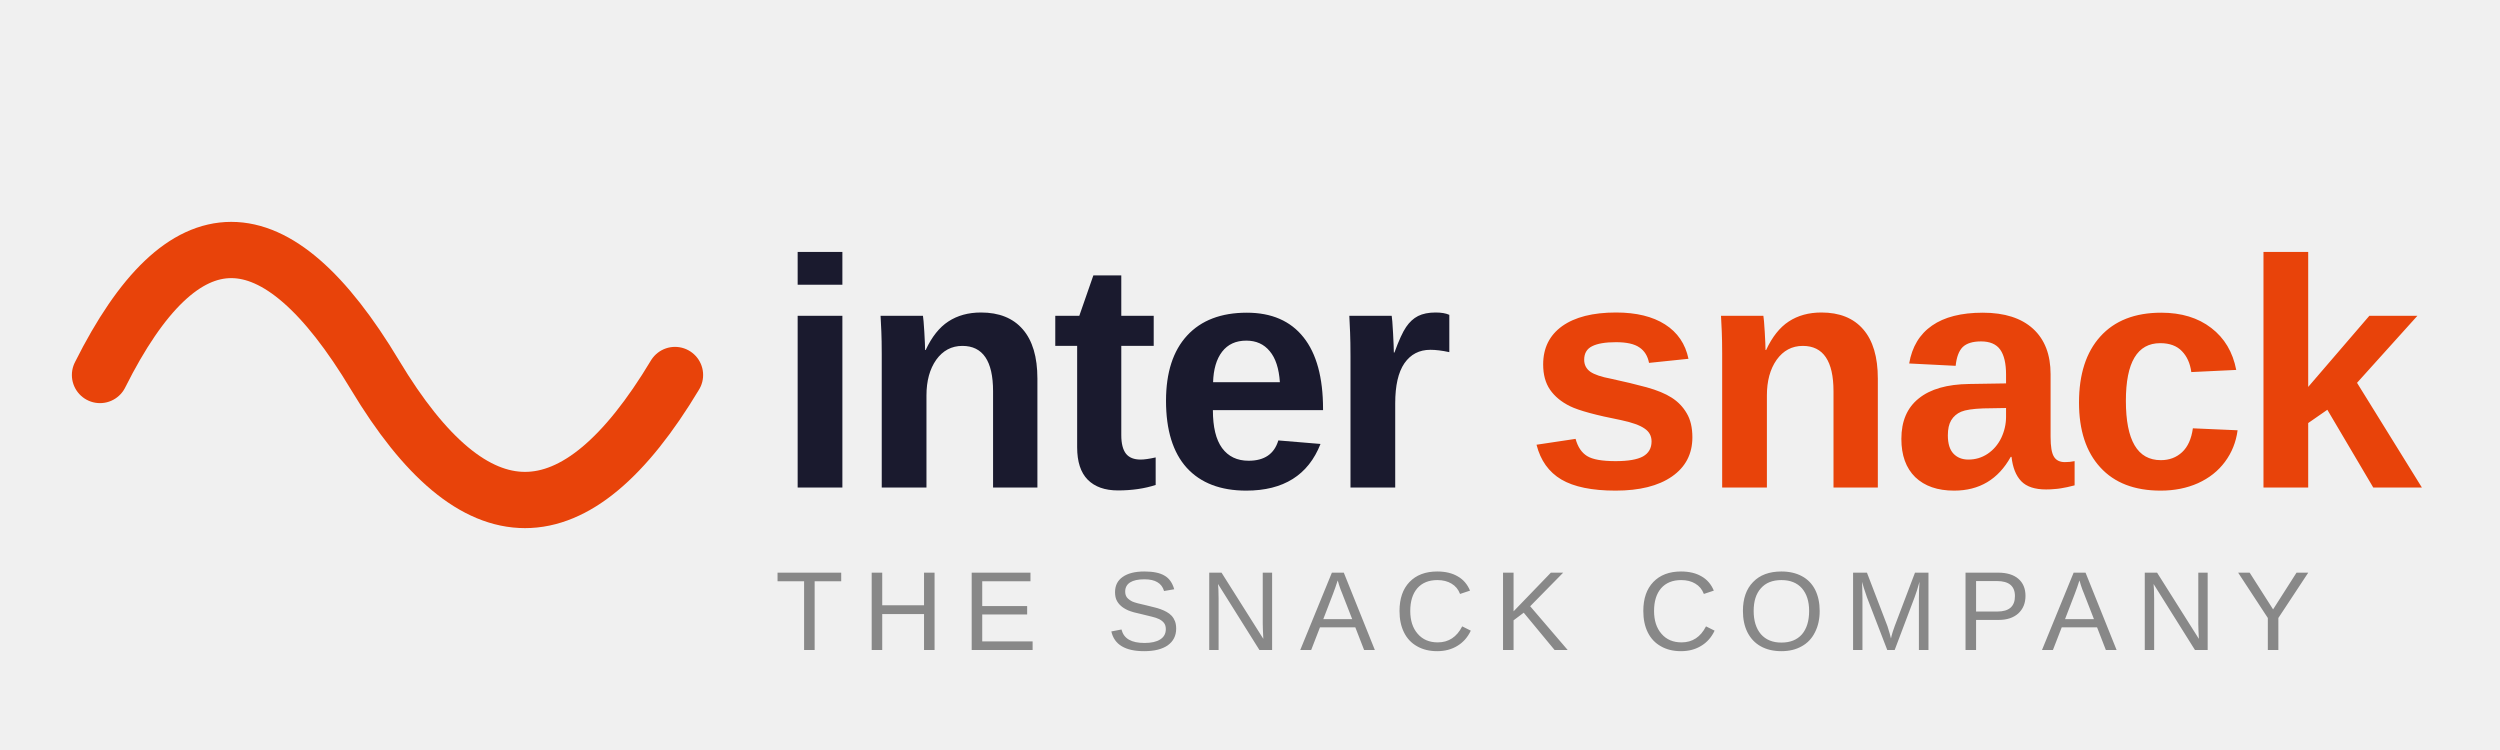
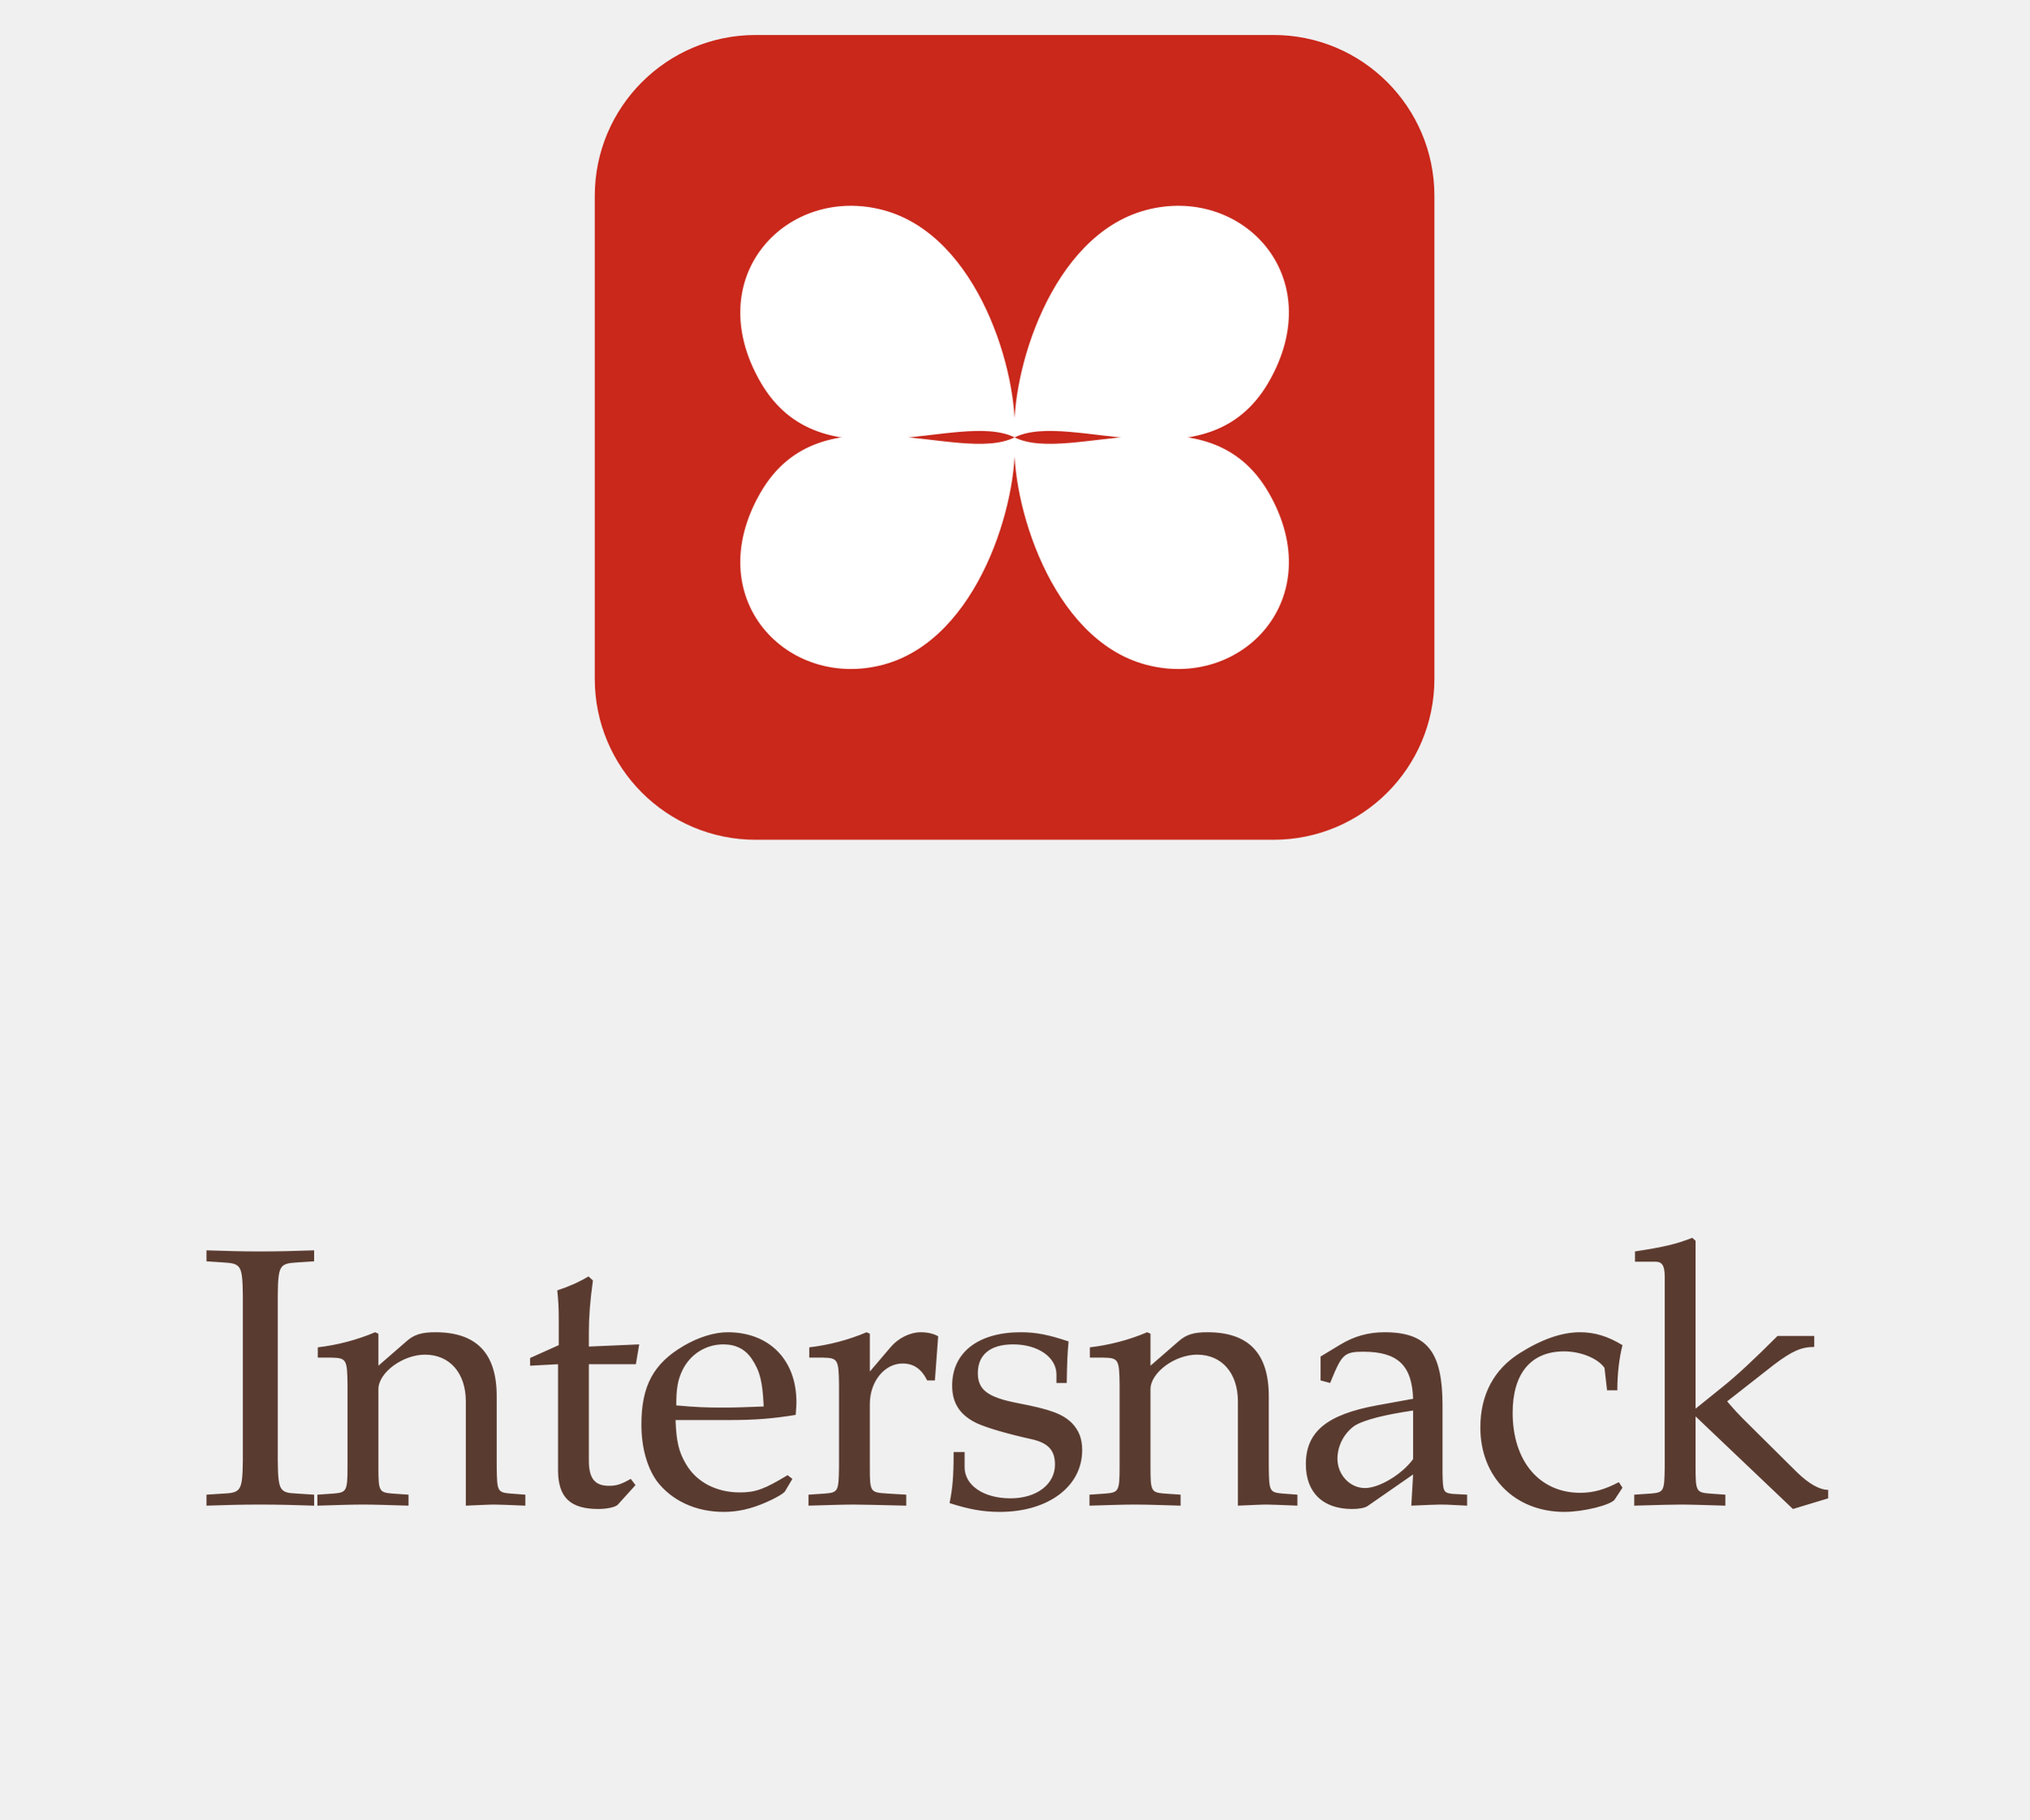
- <svg xmlns="http://www.w3.org/2000/svg" viewBox="0 0 200 60" width="200" height="60">
-   <path d="M8 30 Q18 10 30 30 Q42 50 54 30" stroke="#E8430A" stroke-width="4.5" fill="none" stroke-linecap="round" />
-   <text x="62" y="39" font-family="Arial, Helvetica, sans-serif" font-weight="800" font-size="26" letter-spacing="-0.5" fill="#1A1A2E">inter</text>
-   <text x="122" y="39" font-family="Arial, Helvetica, sans-serif" font-weight="800" font-size="26" letter-spacing="-0.5" fill="#E8430A">snack</text>
-   <text x="62" y="52" font-family="Arial, Helvetica, sans-serif" font-size="9" font-weight="500" letter-spacing="1.5" fill="#888" text-anchor="start">THE SNACK COMPANY</text>
+ <svg xmlns="http://www.w3.org/2000/svg" viewBox="0 0 580 520" width="290" height="260">
+   <rect x="170" y="10" width="240" height="230" rx="46" ry="46" fill="#C9281B" />
+   <g transform="translate(290,125)">
+     <path d="       M 0 0       C -10 -15, -55 -15, -55 -50       C -55 -85, -20 -95, 0 -75       C 20 -55, 10 -15, 0 0 Z     " fill="white" transform="rotate(-30)" />
+     <path d="       M 0 0       C 10 -15, 55 -15, 55 -50       C 55 -85, 20 -95, 0 -75       C -20 -55, -10 -15, 0 0 Z     " fill="white" transform="rotate(30)" />
+     <path d="       M 0 0       C -10 15, -55 15, -55 50       C -55 85, -20 95, 0 75       C 20 55, 10 15, 0 0 Z     " fill="white" transform="rotate(30)" />
+     <path d="       M 0 0       C 10 15, 55 15, 55 50       C 55 85, 20 95, 0 75       C -20 55, -10 15, 0 0 Z     " fill="white" transform="rotate(-30)" />
+   </g>
+   <text x="290" y="430" font-family="Georgia, 'Book Antiqua', Palatino, serif" font-size="105" fill="#5A3B30" text-anchor="middle" letter-spacing="-2">Intersnack</text>
</svg>
